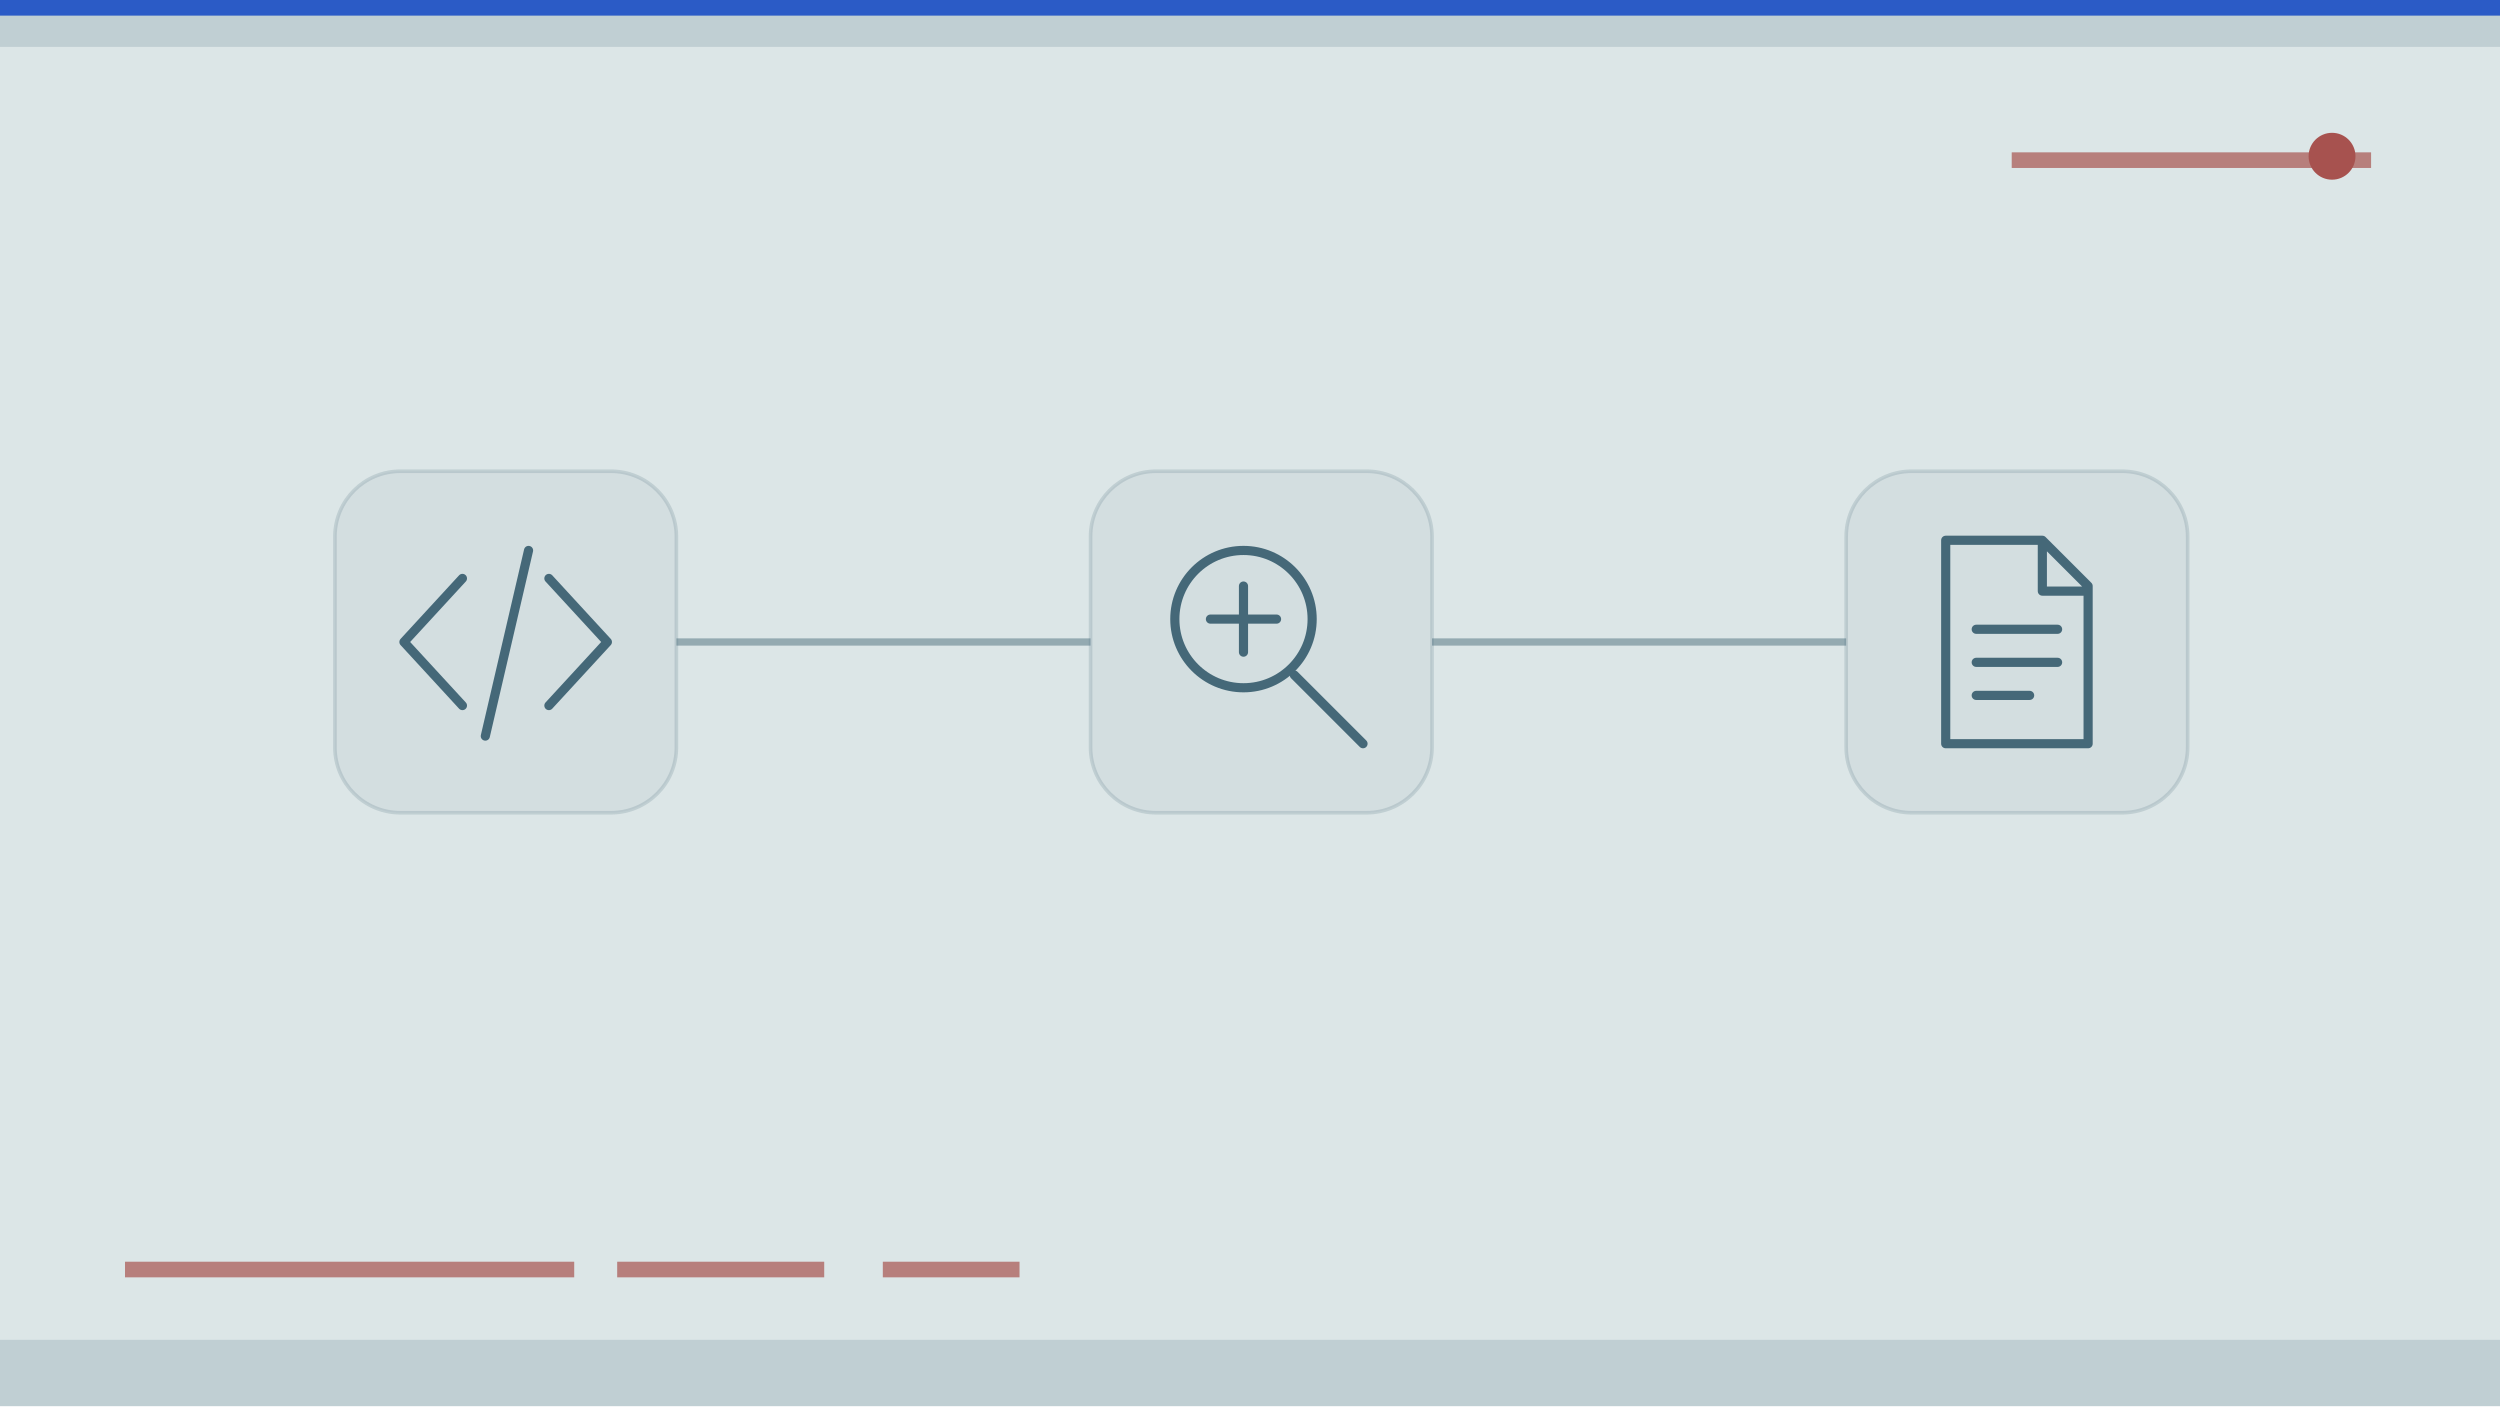
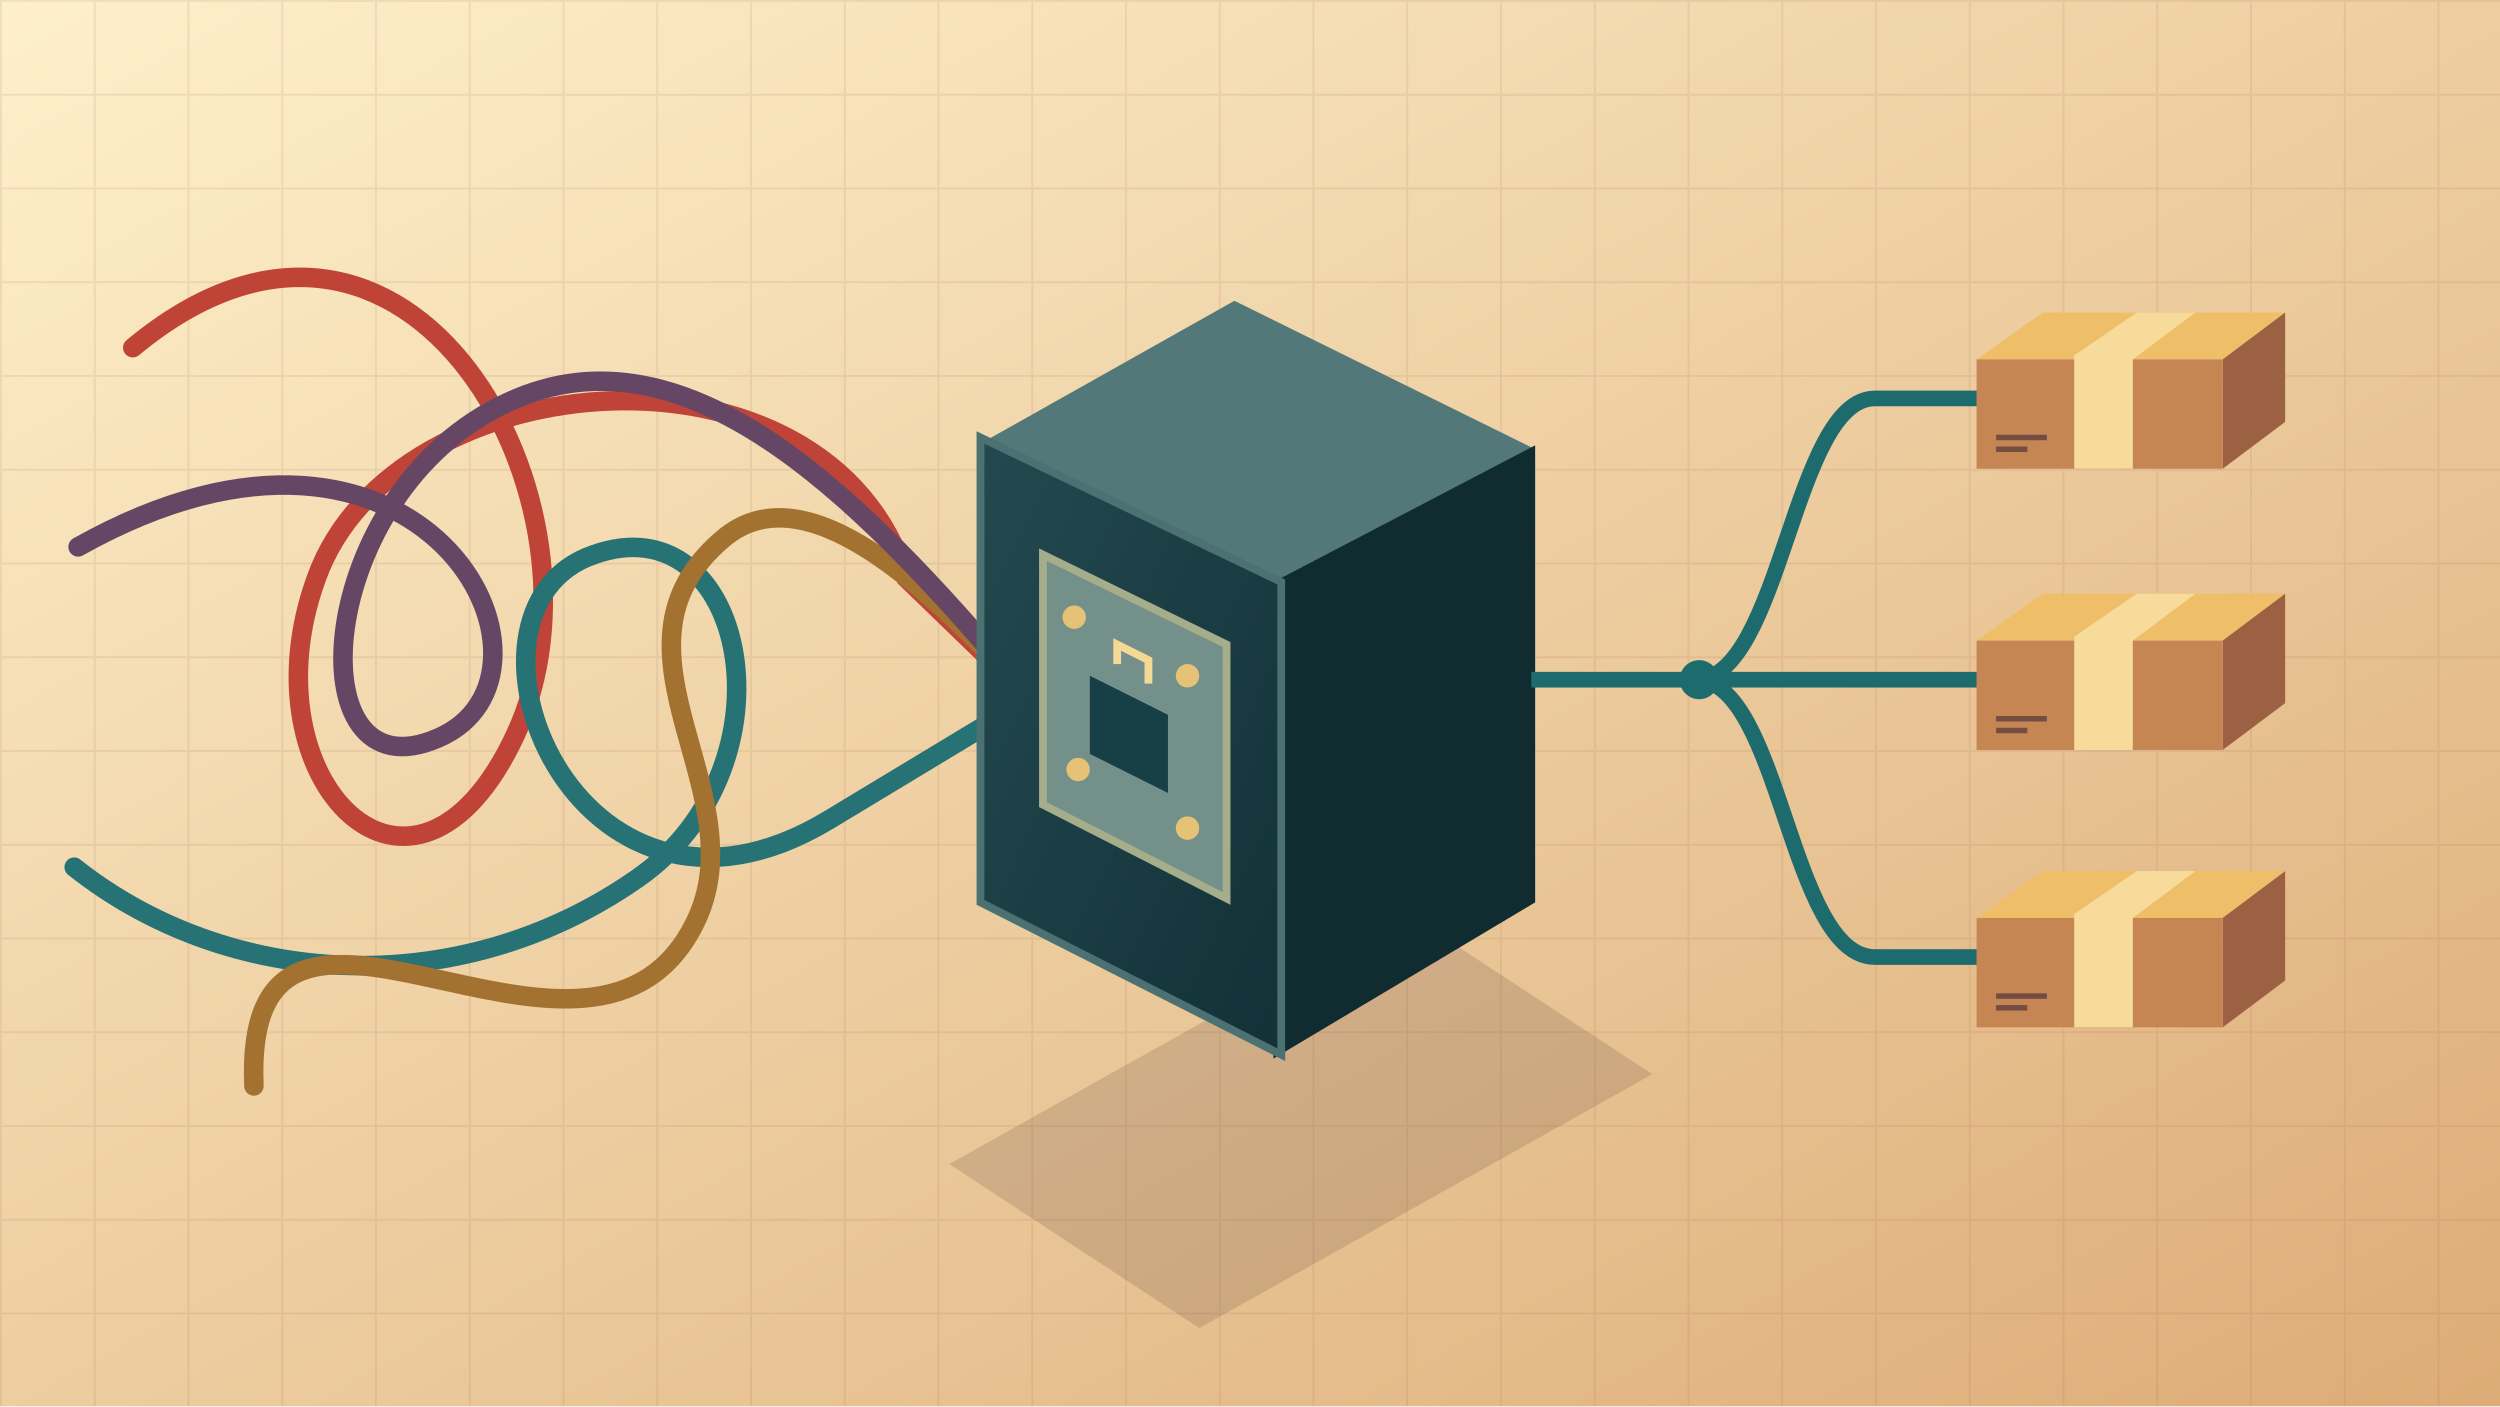
- <svg xmlns="http://www.w3.org/2000/svg" viewBox="0 0 1280 720" width="1280" height="720" role="img" aria-label="Conceptual illustration for Python Packaging and Dependency Management in 2026: From requirements.txt Chaos to Reproducible Builds: Source, Change, Code." preserveAspectRatio="xMidYMid meet" data-article-art="python-packaging-dependency-management" data-art-scene="code" data-composition="instrument-panel">
-   <defs>
-     <clipPath id="cpcover-python-packaging-dependency-management">
-       <rect width="1280" height="720" />
-     </clipPath>
-   </defs>
-   <g clip-path="url(#cpcover-python-packaging-dependency-management)">
-     <rect width="1280" height="720" fill="#dce6e7" />
-     <g transform="translate(0 0) scale(2)">
-       <path d="M0 0H640V12H0zM0 343H640V360H0z" fill="#456878" opacity=".19" />
-       <path d="M32 325h115m11 0h53m15 0h35M515 41h92" stroke="#a7524f" stroke-width="4" opacity=".7" />
-       <circle cx="597" cy="40" r="6" fill="#a7524f" />
-       <path d="M0 0h640v4H0z" fill="#1b4fc4" opacity=".9" />
-       <g transform="translate(69 76) scale(0.93)">
-         <rect x="18" y="48" width="94" height="94" rx="18" fill="#456878" fill-opacity=".055" stroke="#456878" stroke-opacity=".18" />
-         <g transform="translate(30 60) scale(0.7)">
-           <g fill="none" stroke="#456878" stroke-width="3.6" stroke-linecap="round" stroke-linejoin="round">
-             <path d="M33 25L10 50l23 25m34-50l23 25-23 25M59 14L42 87" />
-           </g>
-         </g>
-         <rect x="226" y="48" width="94" height="94" rx="18" fill="#456878" fill-opacity=".055" stroke="#456878" stroke-opacity=".18" />
-         <g transform="translate(238 60) scale(0.7)">
-           <g fill="none" stroke="#456878" stroke-width="3.6" stroke-linecap="round" stroke-linejoin="round">
-             <circle cx="43" cy="41" r="27" />
-             <path d="M63 63l27 27M30 41h26M43 28v26" />
-           </g>
-         </g>
-         <rect x="434" y="48" width="94" height="94" rx="18" fill="#456878" fill-opacity=".055" stroke="#456878" stroke-opacity=".18" />
-         <g transform="translate(446 60) scale(0.7)">
-           <g fill="none" stroke="#456878" stroke-width="3.6" stroke-linecap="round" stroke-linejoin="round">
-             <path d="M22 10h38l18 18v62H22z M60 10v20h18 M34 45h32 M34 58h32 M34 71h21" />
-           </g>
-         </g>
-         <path d="M112 95L226 95" stroke="#456878" stroke-width="2" opacity=".48" fill="none" />
-         <path d="M320 95L434 95" stroke="#456878" stroke-width="2" opacity=".48" fill="none" />
+ <svg xmlns="http://www.w3.org/2000/svg" data-article-art="python-packaging-dependency-management" role="img" aria-label="Loose wires feed into a pinned dependency plate, with identical sealed packages emerging for three environments." width="1280" height="720" viewBox="0 0 1280 720">
+   <svg width="100%" height="100%" viewBox="0 0 640 360" preserveAspectRatio="xMidYMid slice">
+     <defs>
+       <linearGradient id="sand" x2="1" y2="1">
+         <stop stop-color="#fef0cb" />
+         <stop offset="1" stop-color="#ddac77" />
+       </linearGradient>
+       <linearGradient id="press" x2="1" y2="1">
+         <stop stop-color="#234a50" />
+         <stop offset="1" stop-color="#123037" />
+       </linearGradient>
+       <pattern id="bench" width="24" height="24" patternUnits="userSpaceOnUse">
+         <path d="M24 0H0v24" fill="none" stroke="#9b5d49" opacity=".12" />
+       </pattern>
+       <g id="parcel">
+         <path d="M0 12L17 0h62l-16 12z" fill="#efbe69" />
+         <path d="M63 12L79 0v28L63 40z" fill="#9c6143" />
+         <path d="M0 12h63v28H0z" fill="#c58654" />
+         <path d="M25 11L41 0h15L40 12v28H25z" fill="#f6db9b" />
+         <path d="M5 32h13m-13 3h8" stroke="#744d42" stroke-width="1.4" />
      </g>
+     </defs>
+     <rect width="640" height="360" fill="url(#sand)" />
+     <rect width="640" height="360" fill="url(#bench)" />
+     <path d="M34 89c71-59 125 41 98 99-26 56-70 12-51-40 20-56 131-65 151 0l32 31" fill="none" stroke="#bf4437" stroke-width="5" stroke-linecap="round" />
+     <path d="M19 222c39 31 98 35 144 3 42-29 28-97-11-83-41 14-5 107 60 68l53-32" fill="none" stroke="#267275" stroke-width="5" stroke-linecap="round" />
+     <path d="M65 278c-3-72 84 11 112-40 19-34-26-71 8-100 21-18 53 12 80 42" fill="none" stroke="#a37230" stroke-width="5" stroke-linecap="round" />
+     <path d="M20 140c89-50 130 33 92 49-37 16-32-63 18-86 47-22 93 27 135 77" fill="none" stroke="#654765" stroke-width="5" stroke-linecap="round" />
+     <path d="M243 298l116-65 64 42-116 65z" fill="#6a4d45" opacity=".21" />
+     <path d="M252 113l64-36 77 38-65 35z" fill="#527879" />
+     <path d="M326 149l67-35v117l-67 40z" fill="#102c30" />
+     <path d="M251 112l77 37v121l-77-39z" fill="url(#press)" stroke="#4b7173" stroke-width="2" />
+     <path d="M267 142l47 23v65l-47-24z" fill="#74908a" stroke="#a5ad8a" stroke-width="2" />
+     <g fill="#e6c276">
+       <circle cx="275" cy="158" r="3" />
+       <circle cx="304" cy="173" r="3" />
+       <circle cx="276" cy="197" r="3" />
+       <circle cx="304" cy="212" r="3" />
    </g>
-   </g>
+     <path d="M279 173l20 10v20l-20-10z" fill="#173f46" />
+     <path d="M286 170v-5l8 4v6" stroke="#f4d895" stroke-width="2" fill="none" />
+     <path d="M392 174h42c22 0 25-72 46-72h35m-123 72h123m-123 0h42c22 0 24 71 46 71h35" fill="none" stroke="#1e6b6d" stroke-width="4" />
+     <circle cx="435" cy="174" r="5" fill="#1e6b6d" />
+     <use href="#parcel" x="506" y="80" />
+     <use href="#parcel" x="506" y="152" />
+     <use href="#parcel" x="506" y="223" />
+   </svg>
</svg>
